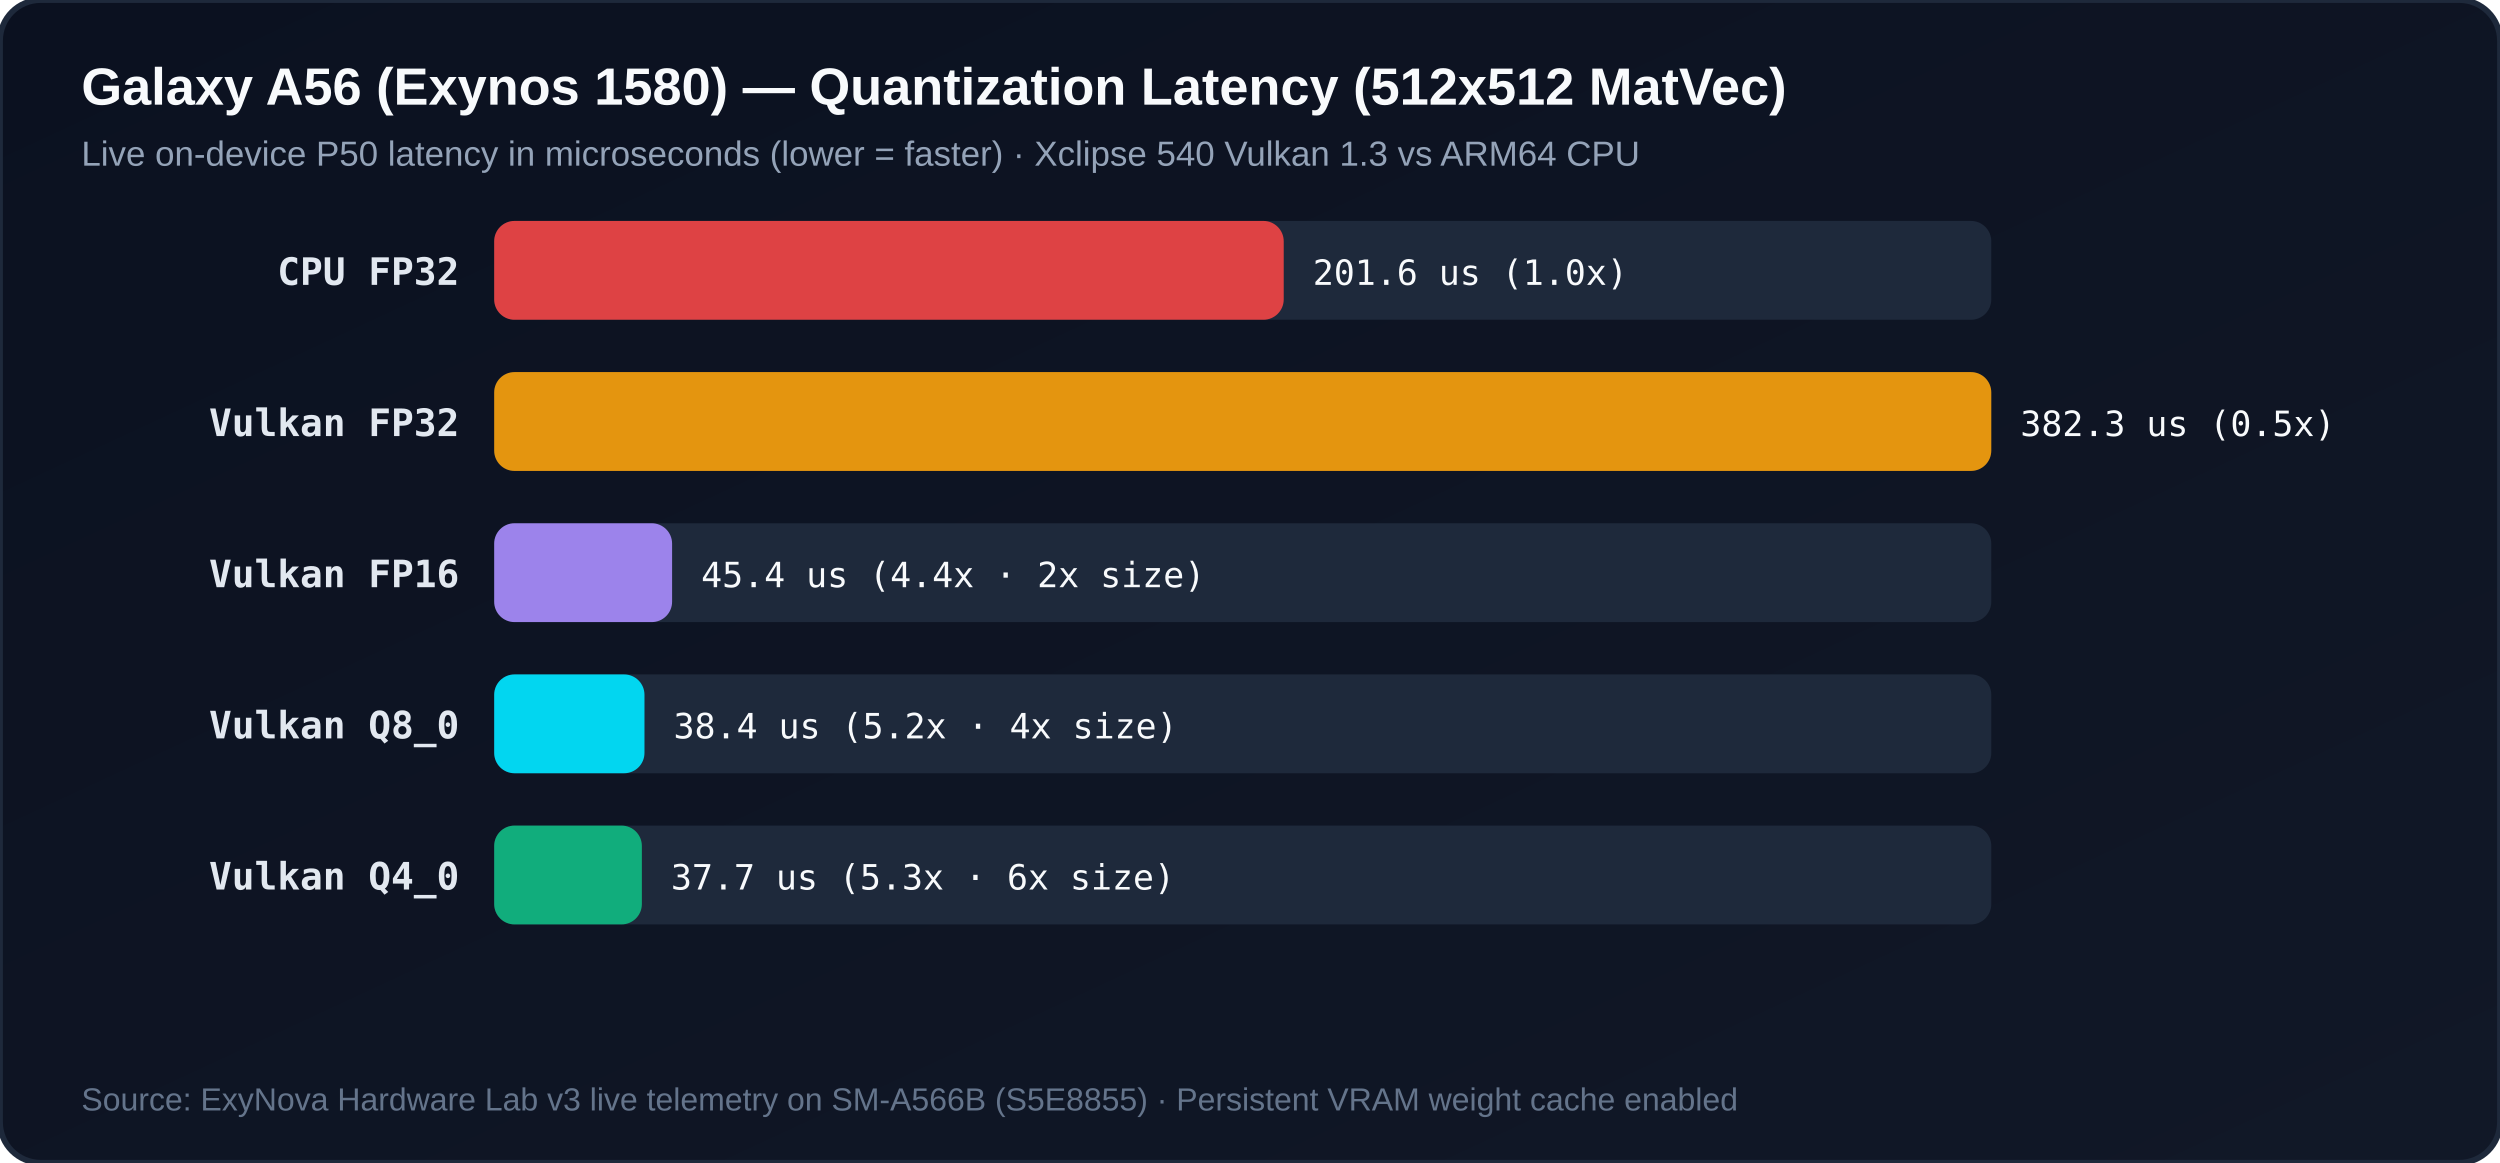
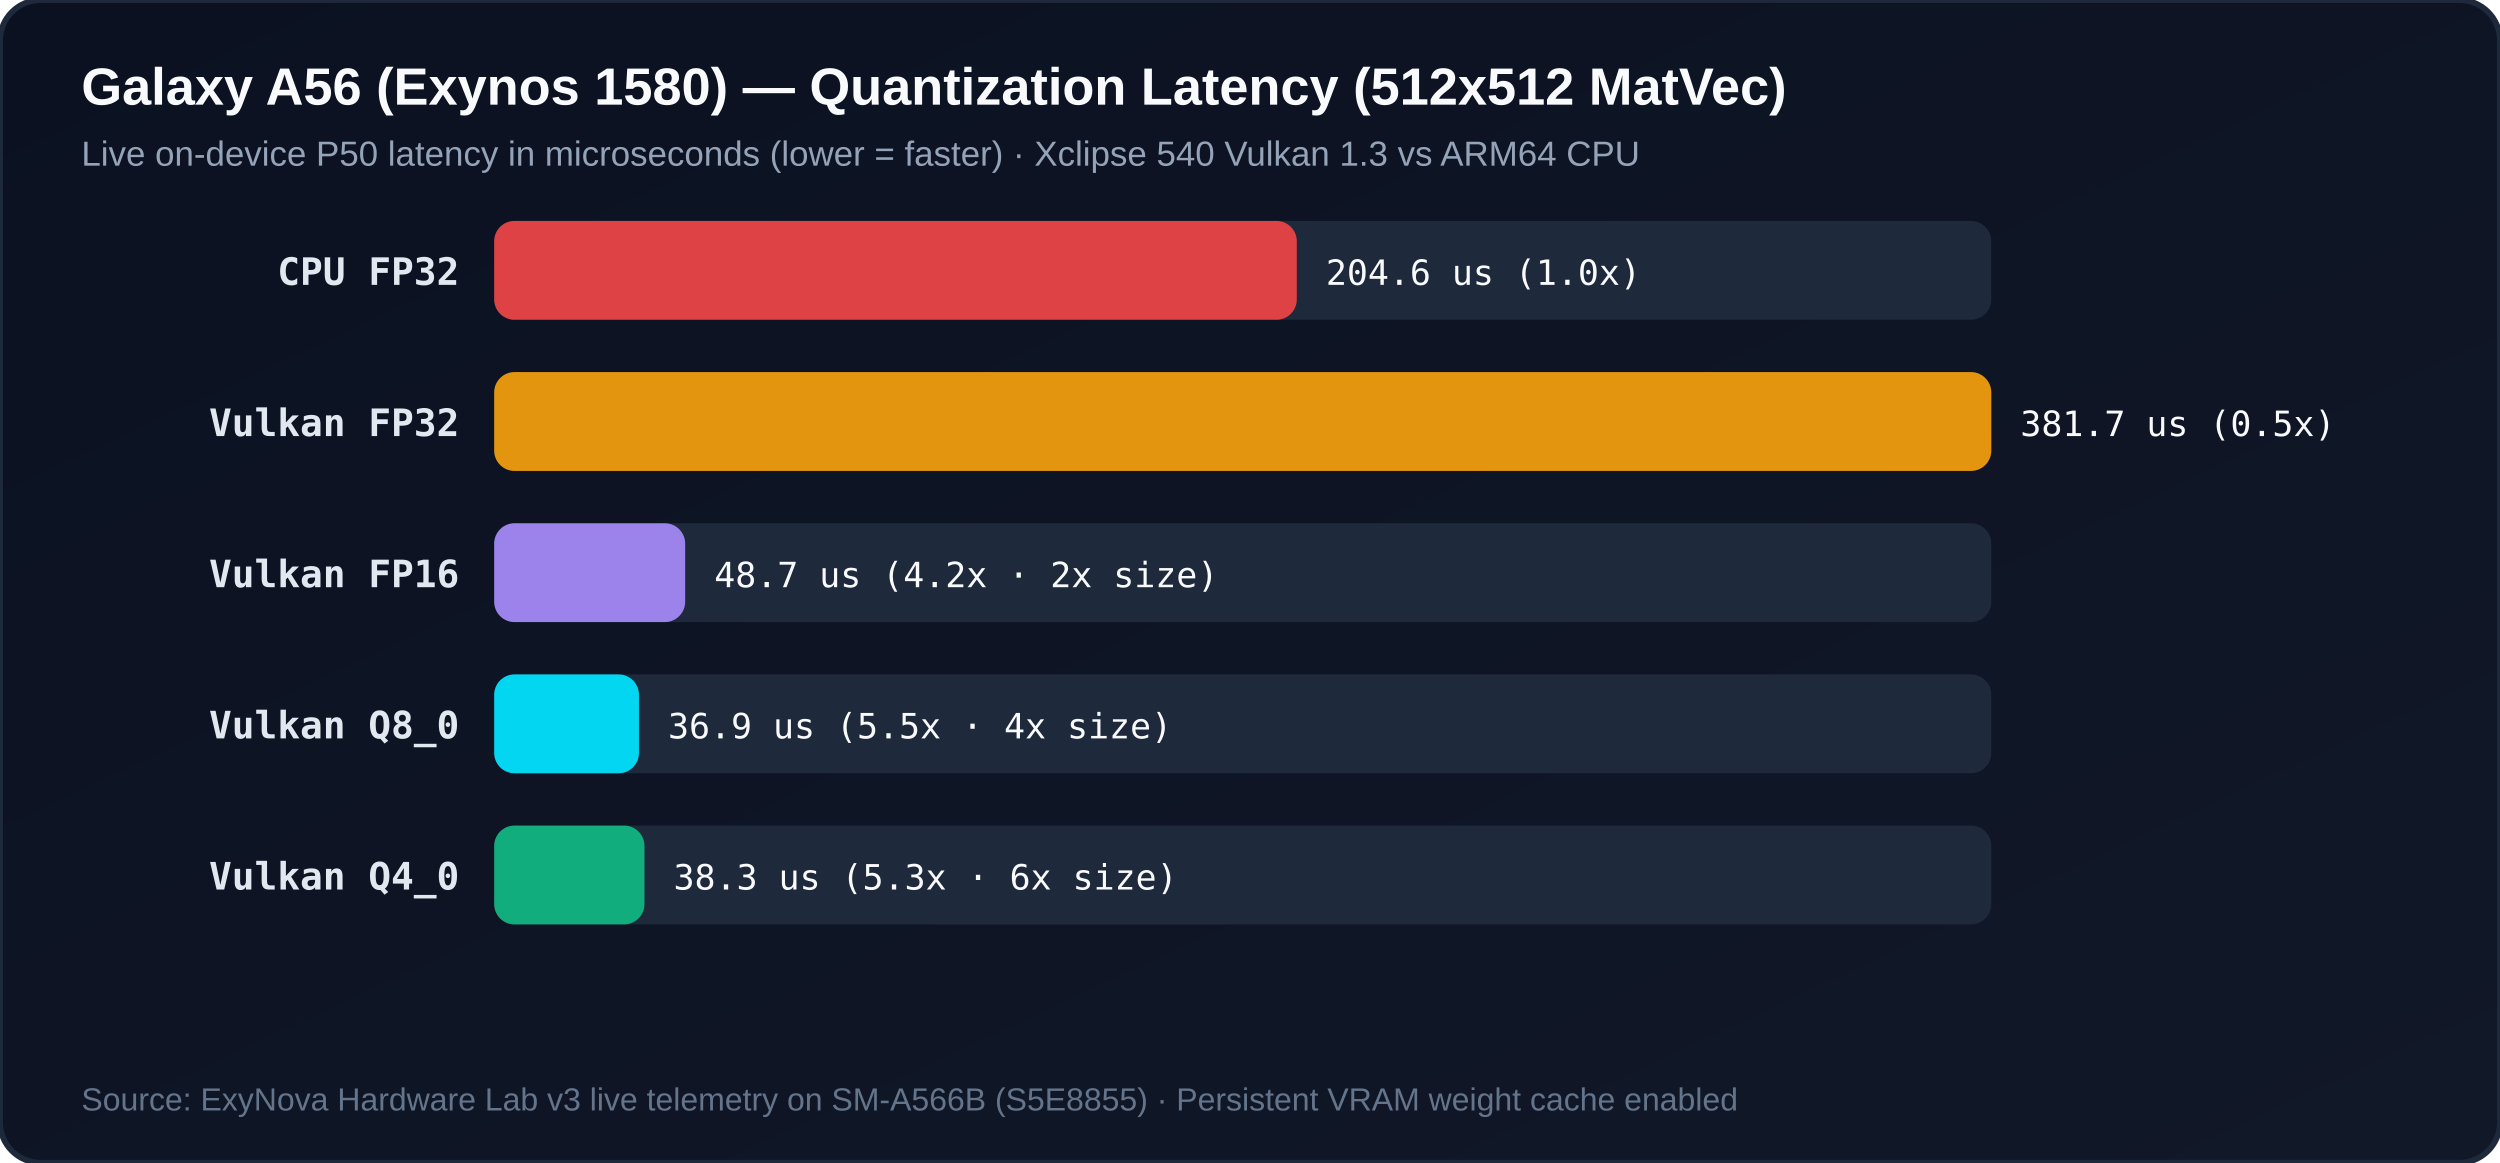
<svg xmlns="http://www.w3.org/2000/svg" width="860" height="400" viewBox="0 0 860 400">
  <defs>
    <linearGradient id="bg" x1="0" y1="0" x2="1" y2="1">
      <stop offset="0%" stop-color="#0B1120" />
      <stop offset="100%" stop-color="#111827" />
    </linearGradient>
  </defs>
  <rect width="860" height="400" rx="14" fill="url(#bg)" stroke="#1E293B" stroke-width="2" />
  <text x="28" y="36" fill="#F8FAFC" font-family="Segoe UI, Arial, sans-serif" font-size="18" font-weight="bold">Galaxy A56 (Exynos 1580) — Quantization Latency (512x512 MatVec)</text>
  <text x="28" y="57" fill="#94A3B8" font-family="Segoe UI, Arial, sans-serif" font-size="12">Live on-device P50 latency in microseconds (lower = faster) · Xclipse 540 Vulkan 1.3 vs ARM64 CPU</text>
  <text x="158" y="98" text-anchor="end" fill="#E2E8F0" font-family="Consolas, monospace" font-size="13" font-weight="bold">CPU FP32</text>
  <rect x="170" y="76" width="515" height="34" rx="7" fill="#1E293B" />
-   <rect x="170" y="76" width="271.6" height="34" rx="7" fill="#EF4444" opacity="0.92" />
-   <text x="451.6" y="98" fill="#F8FAFC" font-family="Consolas, monospace" font-size="12">201.6 us  (1.0x)</text>
+   <rect x="170" y="76" width="276.1" height="34" rx="7" fill="#EF4444" opacity="0.92" />
+   <text x="456.1" y="98" fill="#F8FAFC" font-family="Consolas, monospace" font-size="12">204.6 us  (1.0x)</text>
  <text x="158" y="150" text-anchor="end" fill="#E2E8F0" font-family="Consolas, monospace" font-size="13" font-weight="bold">Vulkan FP32</text>
  <rect x="170" y="128" width="515" height="34" rx="7" fill="#1E293B" />
  <rect x="170" y="128" width="515.0" height="34" rx="7" fill="#F59E0B" opacity="0.92" />
-   <text x="695.0" y="150" fill="#F8FAFC" font-family="Consolas, monospace" font-size="12">382.3 us  (0.5x)</text>
+   <text x="695.0" y="150" fill="#F8FAFC" font-family="Consolas, monospace" font-size="12">381.7 us  (0.5x)</text>
  <text x="158" y="202" text-anchor="end" fill="#E2E8F0" font-family="Consolas, monospace" font-size="13" font-weight="bold">Vulkan FP16</text>
  <rect x="170" y="180" width="515" height="34" rx="7" fill="#1E293B" />
-   <rect x="170" y="180" width="61.2" height="34" rx="7" fill="#A78BFA" opacity="0.92" />
-   <text x="241.2" y="202" fill="#F8FAFC" font-family="Consolas, monospace" font-size="12">45.4 us  (4.4x · 2x size)</text>
+   <rect x="170" y="180" width="65.7" height="34" rx="7" fill="#A78BFA" opacity="0.92" />
+   <text x="245.7" y="202" fill="#F8FAFC" font-family="Consolas, monospace" font-size="12">48.7 us  (4.2x · 2x size)</text>
  <text x="158" y="254" text-anchor="end" fill="#E2E8F0" font-family="Consolas, monospace" font-size="13" font-weight="bold">Vulkan Q8_0</text>
  <rect x="170" y="232" width="515" height="34" rx="7" fill="#1E293B" />
-   <rect x="170" y="232" width="51.7" height="34" rx="7" fill="#00E5FF" opacity="0.92" />
-   <text x="231.7" y="254" fill="#F8FAFC" font-family="Consolas, monospace" font-size="12">38.4 us  (5.2x · 4x size)</text>
+   <rect x="170" y="232" width="49.8" height="34" rx="7" fill="#00E5FF" opacity="0.92" />
+   <text x="229.8" y="254" fill="#F8FAFC" font-family="Consolas, monospace" font-size="12">36.9 us  (5.5x · 4x size)</text>
  <text x="158" y="306" text-anchor="end" fill="#E2E8F0" font-family="Consolas, monospace" font-size="13" font-weight="bold">Vulkan Q4_0</text>
  <rect x="170" y="284" width="515" height="34" rx="7" fill="#1E293B" />
-   <rect x="170" y="284" width="50.8" height="34" rx="7" fill="#10B981" opacity="0.92" />
-   <text x="230.8" y="306" fill="#F8FAFC" font-family="Consolas, monospace" font-size="12">37.7 us  (5.3x · 6x size)</text>
+   <rect x="170" y="284" width="51.7" height="34" rx="7" fill="#10B981" opacity="0.92" />
+   <text x="231.7" y="306" fill="#F8FAFC" font-family="Consolas, monospace" font-size="12">38.3 us  (5.3x · 6x size)</text>
  <text x="28" y="382" fill="#64748B" font-family="Segoe UI, Arial, sans-serif" font-size="11">Source: ExyNova Hardware Lab v3 live telemetry on SM-A566B (S5E8855) · Persistent VRAM weight cache enabled</text>
</svg>
